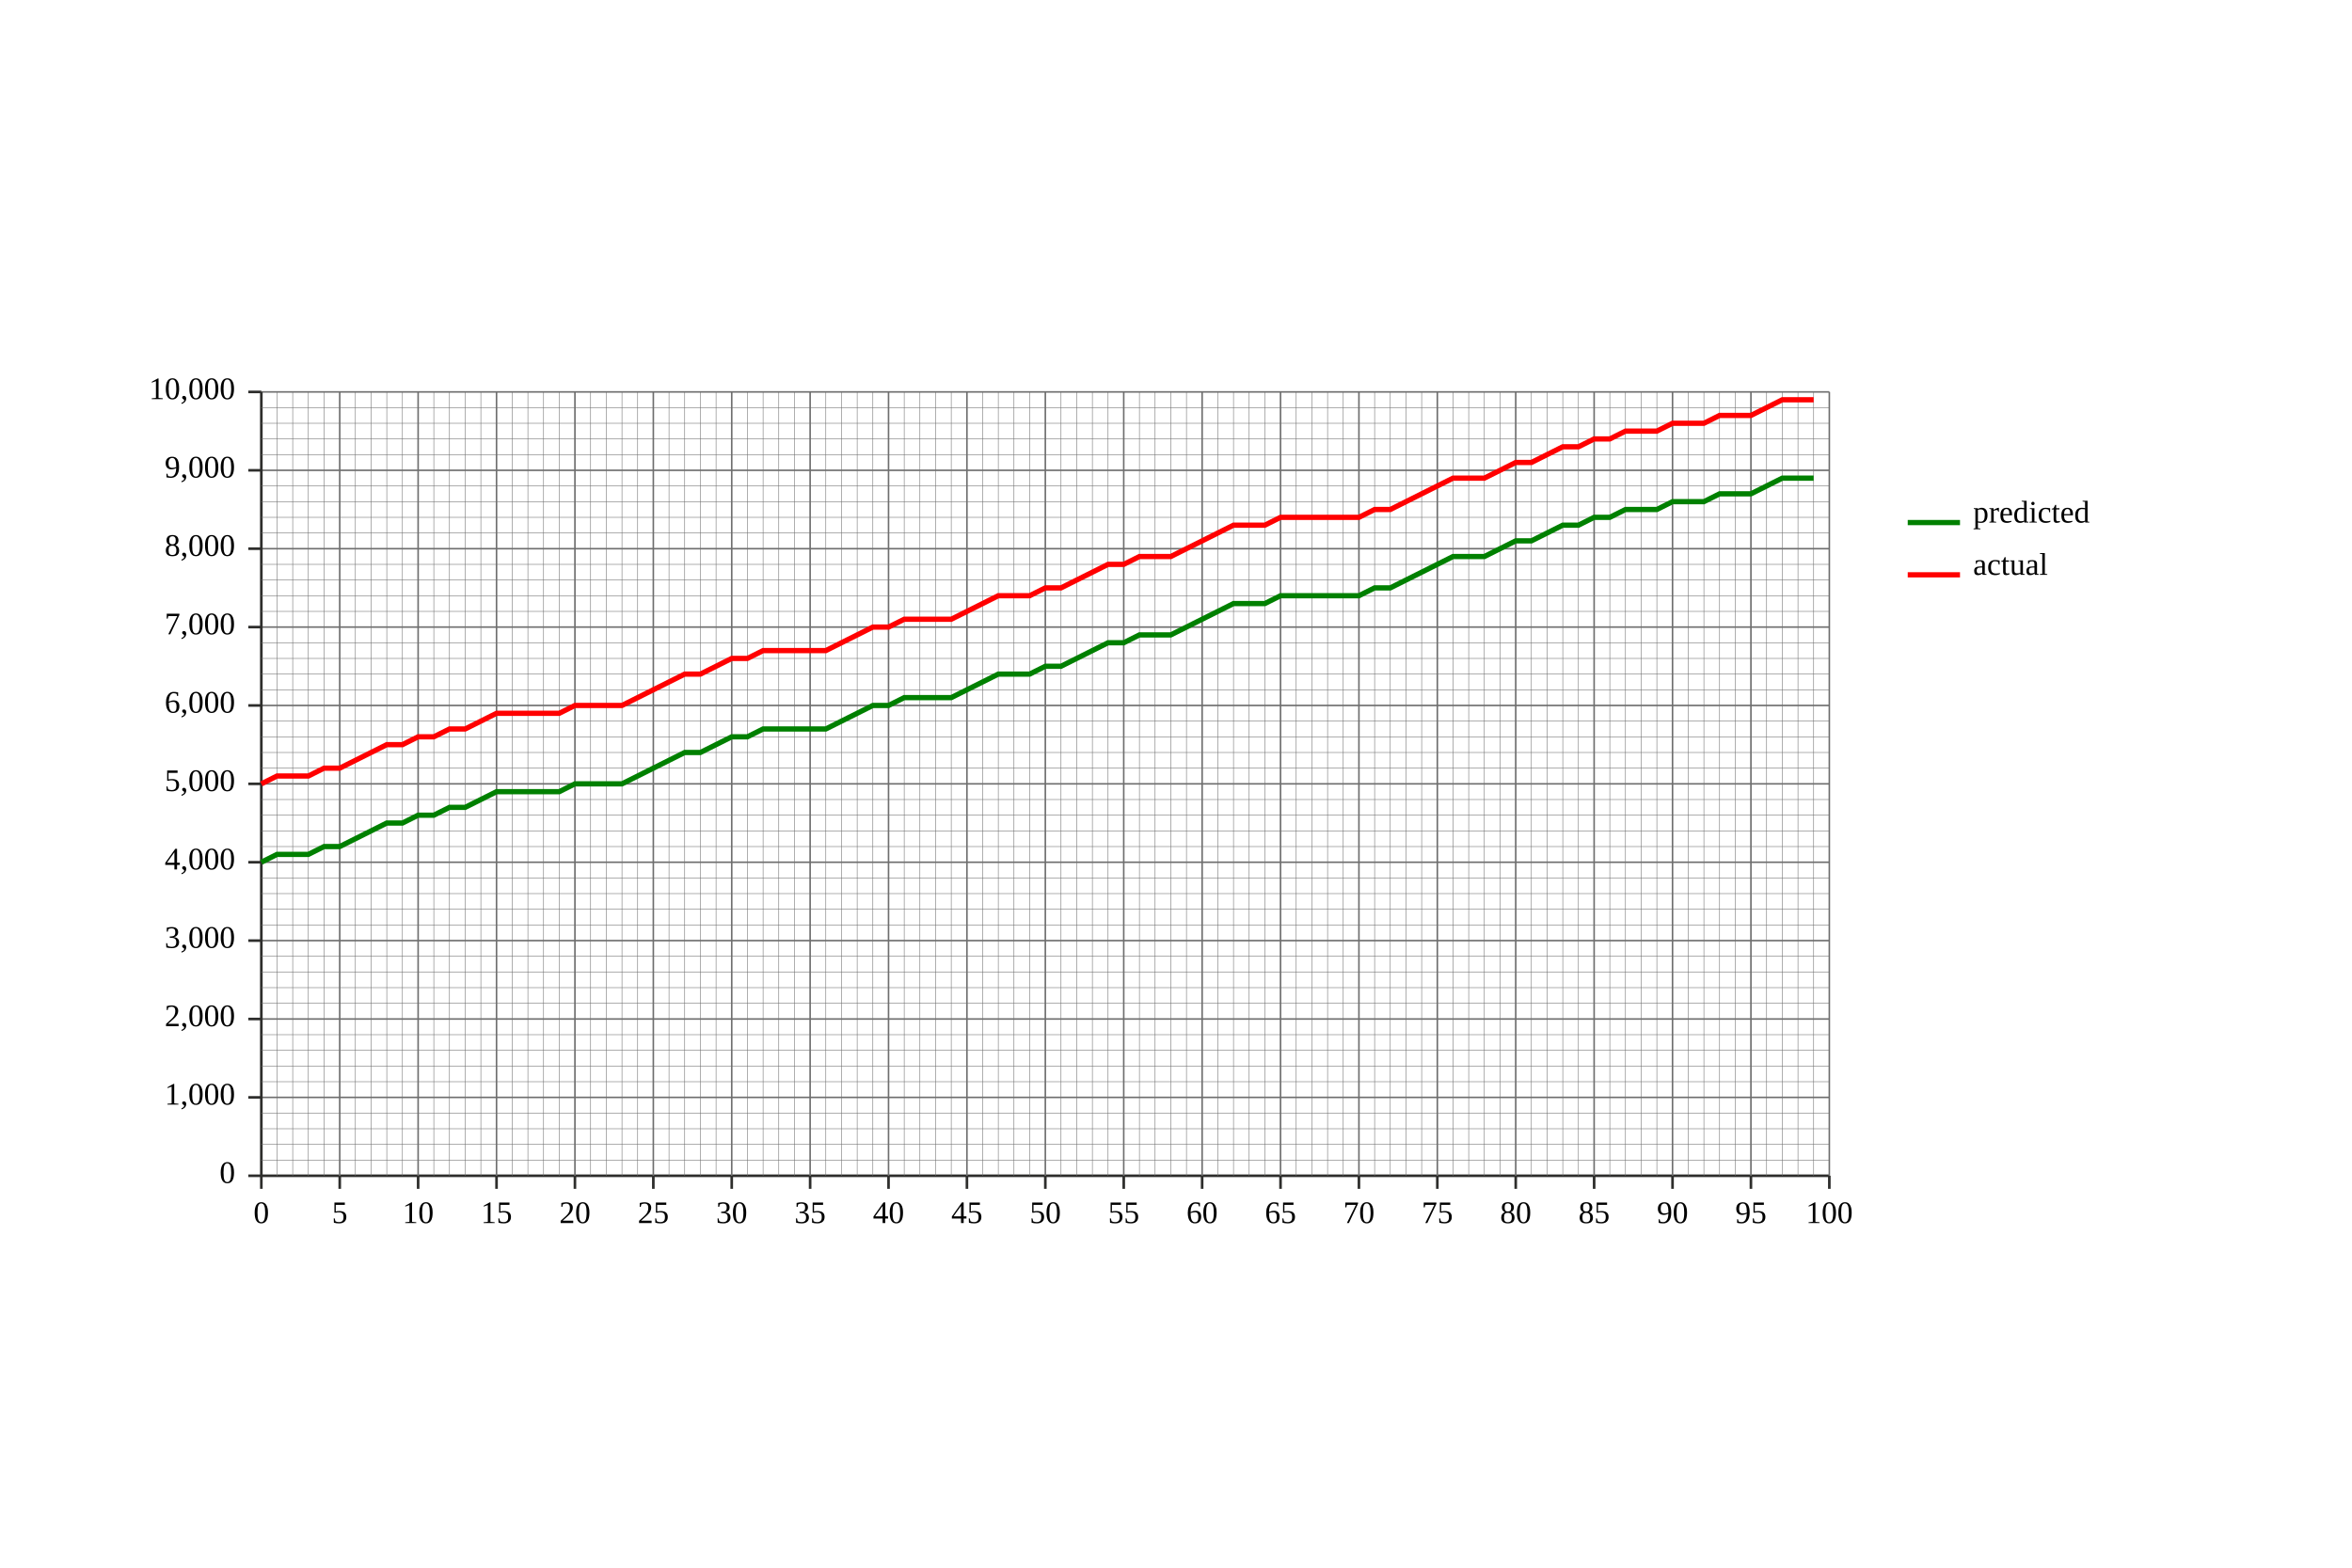
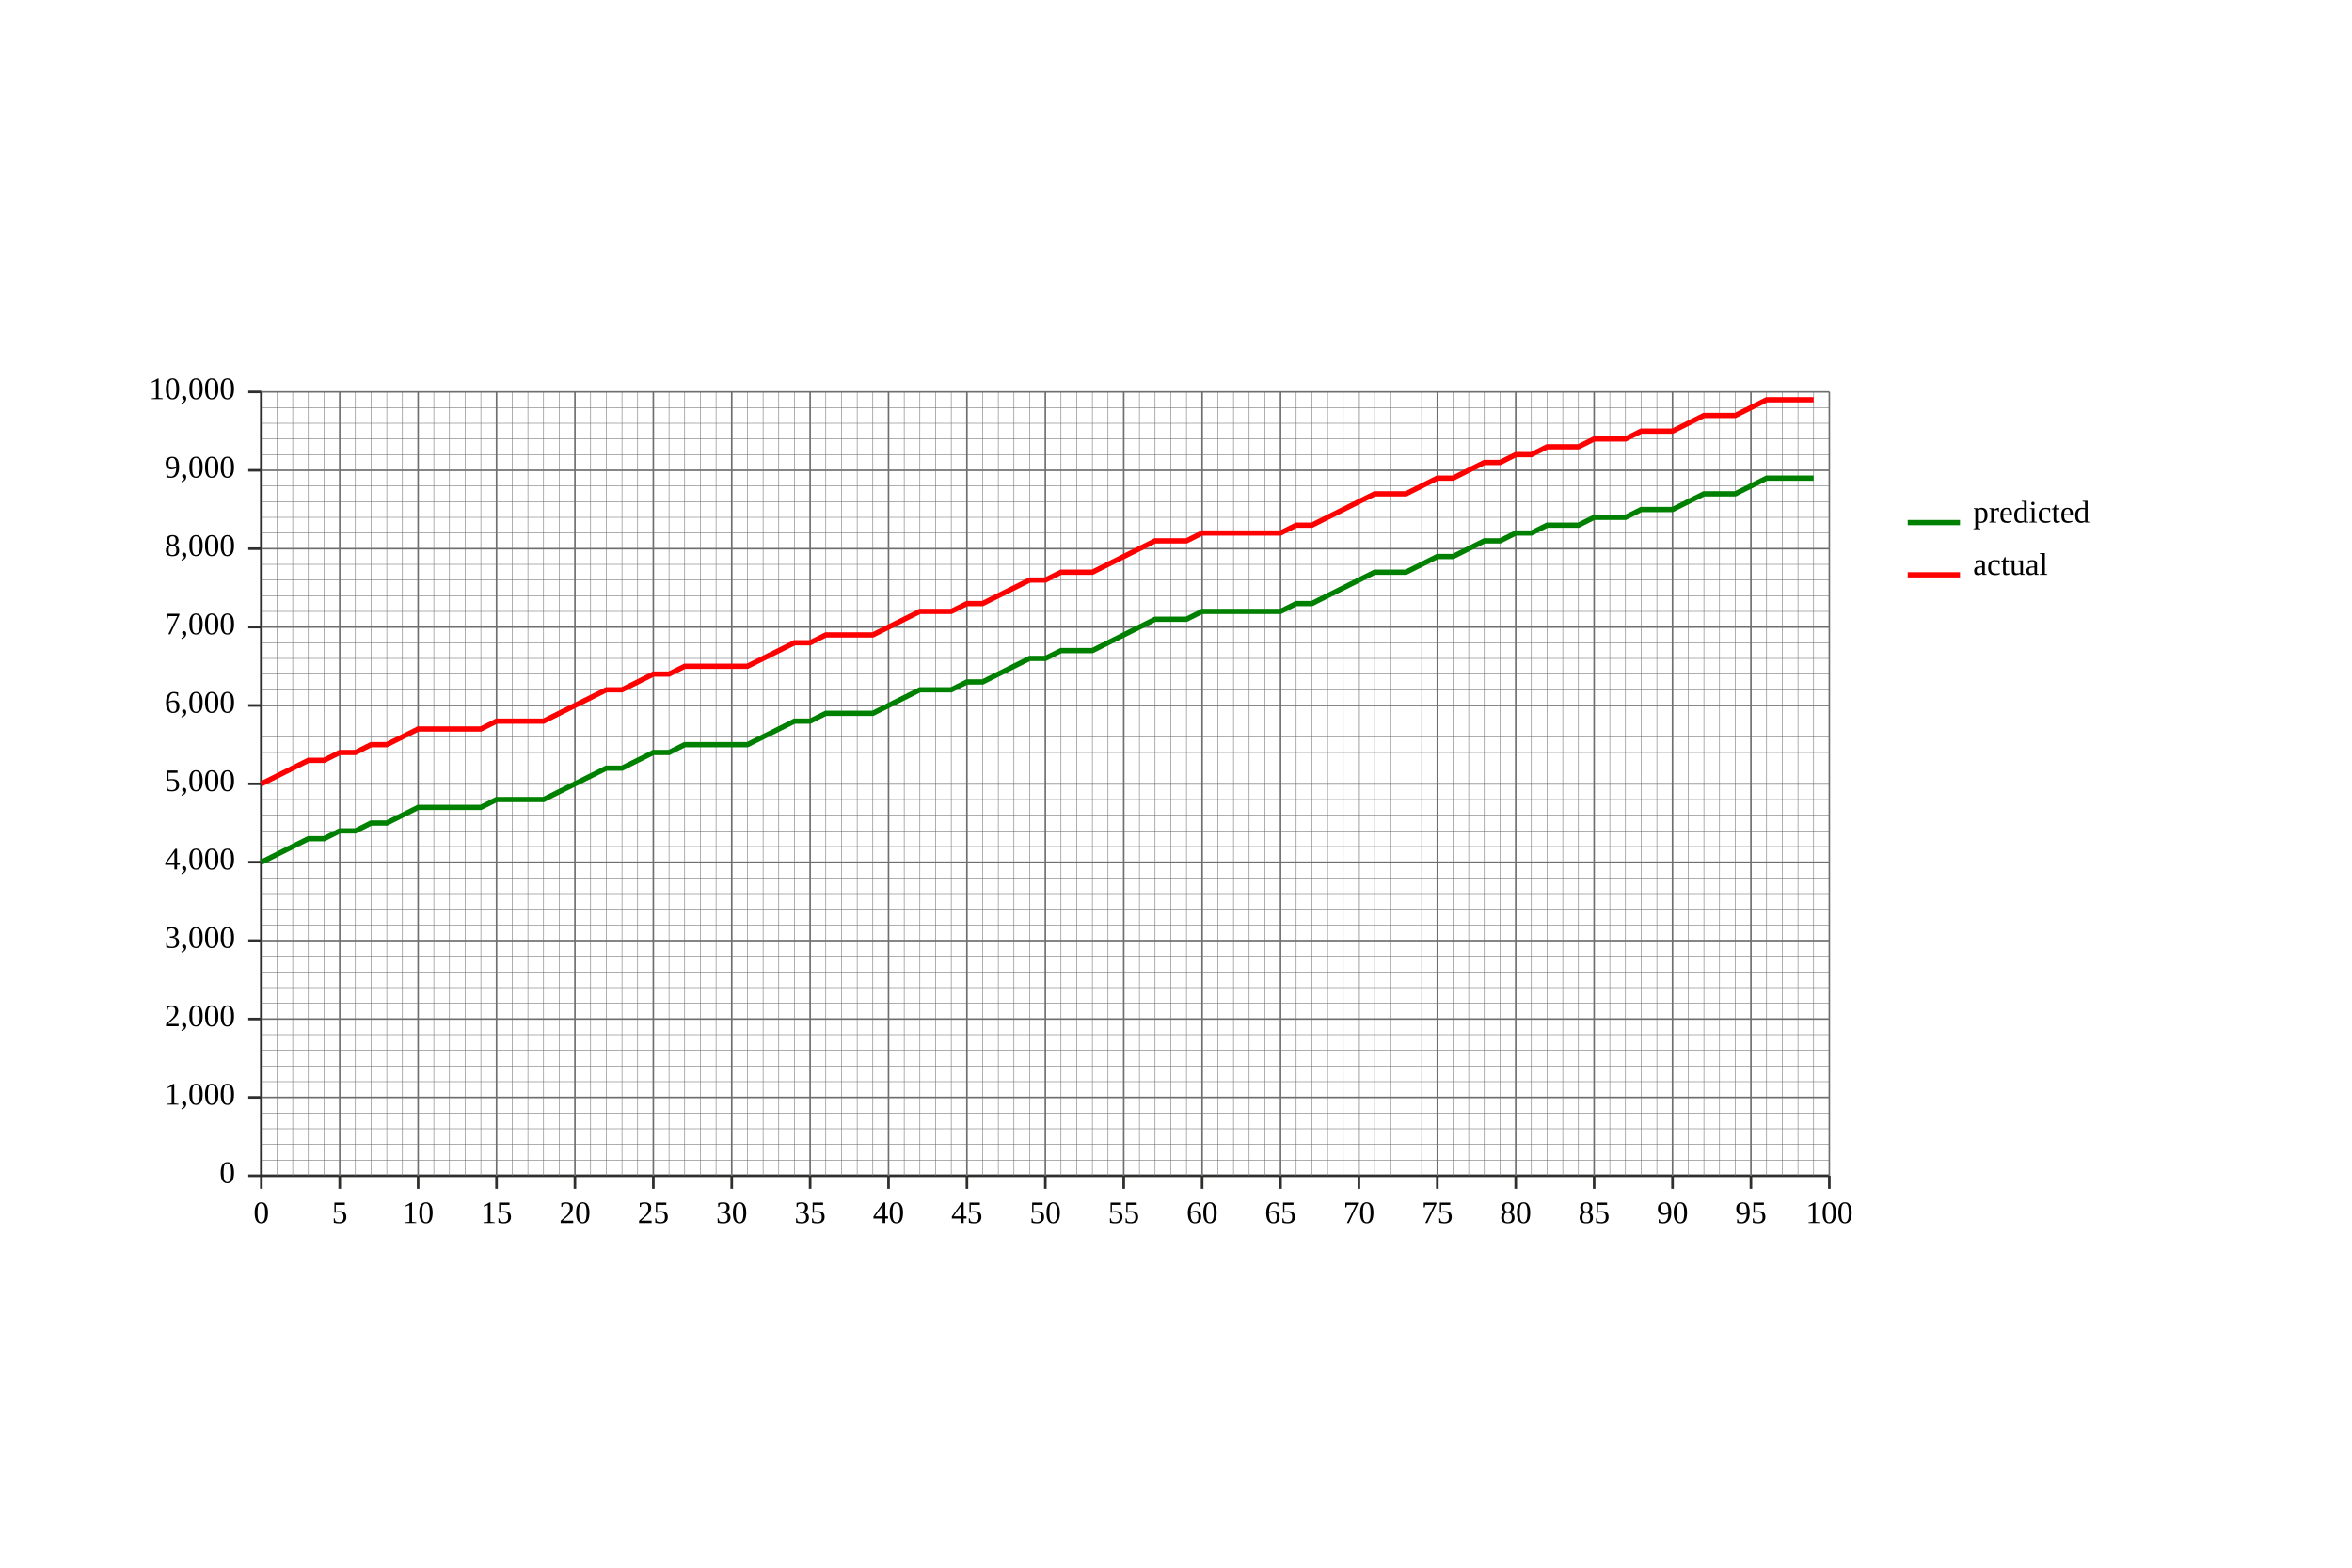
<svg xmlns="http://www.w3.org/2000/svg" viewBox="0 0 900 600">
  <line x1="100" y1="450" x2="700" y2="450" stroke="#2e2e2c" />
  <line x1="100.0" y1="450" x2="100.0" y2="455" stroke="#2e2e2c" />
  <line x1="130.0" y1="450" x2="130.0" y2="455" stroke="#2e2e2c" />
  <line x1="160.0" y1="450" x2="160.0" y2="455" stroke="#2e2e2c" />
  <line x1="190.0" y1="450" x2="190.0" y2="455" stroke="#2e2e2c" />
  <line x1="220.0" y1="450" x2="220.0" y2="455" stroke="#2e2e2c" />
  <line x1="250.0" y1="450" x2="250.0" y2="455" stroke="#2e2e2c" />
  <line x1="280.0" y1="450" x2="280.0" y2="455" stroke="#2e2e2c" />
  <line x1="310.0" y1="450" x2="310.0" y2="455" stroke="#2e2e2c" />
  <line x1="340.0" y1="450" x2="340.0" y2="455" stroke="#2e2e2c" />
  <line x1="370.0" y1="450" x2="370.0" y2="455" stroke="#2e2e2c" />
  <line x1="400.0" y1="450" x2="400.0" y2="455" stroke="#2e2e2c" />
  <line x1="430.0" y1="450" x2="430.0" y2="455" stroke="#2e2e2c" />
  <line x1="460.0" y1="450" x2="460.0" y2="455" stroke="#2e2e2c" />
  <line x1="490.0" y1="450" x2="490.0" y2="455" stroke="#2e2e2c" />
  <line x1="520.0" y1="450" x2="520.0" y2="455" stroke="#2e2e2c" />
  <line x1="550.0" y1="450" x2="550.0" y2="455" stroke="#2e2e2c" />
  <line x1="580.0" y1="450" x2="580.0" y2="455" stroke="#2e2e2c" />
  <line x1="610.0" y1="450" x2="610.0" y2="455" stroke="#2e2e2c" />
  <line x1="640.0" y1="450" x2="640.0" y2="455" stroke="#2e2e2c" />
  <line x1="670.0" y1="450" x2="670.0" y2="455" stroke="#2e2e2c" />
  <line x1="700.0" y1="450" x2="700.0" y2="455" stroke="#2e2e2c" />
  <text x="100.0" y="460" text-anchor="middle" dominant-baseline="hanging">0</text>
  <text x="130.0" y="460" text-anchor="middle" dominant-baseline="hanging">5</text>
  <text x="160.0" y="460" text-anchor="middle" dominant-baseline="hanging">10</text>
  <text x="190.0" y="460" text-anchor="middle" dominant-baseline="hanging">15</text>
  <text x="220.0" y="460" text-anchor="middle" dominant-baseline="hanging">20</text>
  <text x="250.0" y="460" text-anchor="middle" dominant-baseline="hanging">25</text>
  <text x="280.0" y="460" text-anchor="middle" dominant-baseline="hanging">30</text>
  <text x="310.0" y="460" text-anchor="middle" dominant-baseline="hanging">35</text>
  <text x="340.0" y="460" text-anchor="middle" dominant-baseline="hanging">40</text>
  <text x="370.0" y="460" text-anchor="middle" dominant-baseline="hanging">45</text>
  <text x="400.0" y="460" text-anchor="middle" dominant-baseline="hanging">50</text>
  <text x="430.0" y="460" text-anchor="middle" dominant-baseline="hanging">55</text>
  <text x="460.0" y="460" text-anchor="middle" dominant-baseline="hanging">60</text>
  <text x="490.0" y="460" text-anchor="middle" dominant-baseline="hanging">65</text>
  <text x="520.0" y="460" text-anchor="middle" dominant-baseline="hanging">70</text>
  <text x="550.0" y="460" text-anchor="middle" dominant-baseline="hanging">75</text>
  <text x="580.0" y="460" text-anchor="middle" dominant-baseline="hanging">80</text>
  <text x="610.0" y="460" text-anchor="middle" dominant-baseline="hanging">85</text>
  <text x="640.0" y="460" text-anchor="middle" dominant-baseline="hanging">90</text>
  <text x="670.0" y="460" text-anchor="middle" dominant-baseline="hanging">95</text>
  <text x="700.0" y="460" text-anchor="middle" dominant-baseline="hanging">100</text>
-   <line x1="100" y1="420.0" x2="700" y2="420.0" stroke="#6e6e6e" stroke-width="0.6" />
-   <line x1="100" y1="390.0" x2="700" y2="390.0" stroke="#6e6e6e" stroke-width="0.6" />
-   <line x1="100" y1="360.0" x2="700" y2="360.0" stroke="#6e6e6e" stroke-width="0.6" />
-   <line x1="100" y1="330.0" x2="700" y2="330.0" stroke="#6e6e6e" stroke-width="0.6" />
-   <line x1="100" y1="300.0" x2="700" y2="300.0" stroke="#6e6e6e" stroke-width="0.6" />
-   <line x1="100" y1="270.0" x2="700" y2="270.0" stroke="#6e6e6e" stroke-width="0.6" />
-   <line x1="100" y1="240.0" x2="700" y2="240.0" stroke="#6e6e6e" stroke-width="0.6" />
-   <line x1="100" y1="210.0" x2="700" y2="210.0" stroke="#6e6e6e" stroke-width="0.6" />
-   <line x1="100" y1="180.0" x2="700" y2="180.0" stroke="#6e6e6e" stroke-width="0.6" />
-   <line x1="100" y1="150.0" x2="700" y2="150.0" stroke="#6e6e6e" stroke-width="0.6" />
  <line x1="100" y1="150" x2="100" y2="450" stroke="#2e2e2c" />
  <line x1="95" y1="450.0" x2="100" y2="450.0" stroke="#2e2e2c" />
  <line x1="95" y1="420.0" x2="100" y2="420.0" stroke="#2e2e2c" />
  <line x1="95" y1="390.0" x2="100" y2="390.0" stroke="#2e2e2c" />
  <line x1="95" y1="360.0" x2="100" y2="360.0" stroke="#2e2e2c" />
  <line x1="95" y1="330.0" x2="100" y2="330.0" stroke="#2e2e2c" />
  <line x1="95" y1="300.0" x2="100" y2="300.0" stroke="#2e2e2c" />
  <line x1="95" y1="270.0" x2="100" y2="270.0" stroke="#2e2e2c" />
  <line x1="95" y1="240.0" x2="100" y2="240.0" stroke="#2e2e2c" />
  <line x1="95" y1="210.0" x2="100" y2="210.0" stroke="#2e2e2c" />
  <line x1="95" y1="180.0" x2="100" y2="180.0" stroke="#2e2e2c" />
  <line x1="95" y1="150.0" x2="100" y2="150.0" stroke="#2e2e2c" />
  <text x="90" y="450.0" text-anchor="end" dominant-baseline="middle">0</text>
  <text x="90" y="420.0" text-anchor="end" dominant-baseline="middle">1,000</text>
  <text x="90" y="390.0" text-anchor="end" dominant-baseline="middle">2,000</text>
  <text x="90" y="360.0" text-anchor="end" dominant-baseline="middle">3,000</text>
  <text x="90" y="330.0" text-anchor="end" dominant-baseline="middle">4,000</text>
  <text x="90" y="300.0" text-anchor="end" dominant-baseline="middle">5,000</text>
  <text x="90" y="270.0" text-anchor="end" dominant-baseline="middle">6,000</text>
  <text x="90" y="240.0" text-anchor="end" dominant-baseline="middle">7,000</text>
  <text x="90" y="210.0" text-anchor="end" dominant-baseline="middle">8,000</text>
  <text x="90" y="180.0" text-anchor="end" dominant-baseline="middle">9,000</text>
  <text x="90" y="150.0" text-anchor="end" dominant-baseline="middle">10,000</text>
  <line x1="130.0" y1="150" x2="130.0" y2="450" stroke="#6e6e6e" stroke-width="0.6" />
  <line x1="124.0" y1="150" x2="124.0" y2="450" stroke="#6e6e6e" stroke-width="0.2" />
  <line x1="118.0" y1="150" x2="118.0" y2="450" stroke="#6e6e6e" stroke-width="0.2" />
  <line x1="112.0" y1="150" x2="112.0" y2="450" stroke="#6e6e6e" stroke-width="0.2" />
  <line x1="106.0" y1="150" x2="106.0" y2="450" stroke="#6e6e6e" stroke-width="0.2" />
  <line x1="160.0" y1="150" x2="160.0" y2="450" stroke="#6e6e6e" stroke-width="0.6" />
  <line x1="154.0" y1="150" x2="154.0" y2="450" stroke="#6e6e6e" stroke-width="0.2" />
  <line x1="148.0" y1="150" x2="148.0" y2="450" stroke="#6e6e6e" stroke-width="0.2" />
  <line x1="142.0" y1="150" x2="142.0" y2="450" stroke="#6e6e6e" stroke-width="0.2" />
  <line x1="136.0" y1="150" x2="136.0" y2="450" stroke="#6e6e6e" stroke-width="0.2" />
  <line x1="190.0" y1="150" x2="190.0" y2="450" stroke="#6e6e6e" stroke-width="0.6" />
  <line x1="184.0" y1="150" x2="184.0" y2="450" stroke="#6e6e6e" stroke-width="0.2" />
  <line x1="178.0" y1="150" x2="178.0" y2="450" stroke="#6e6e6e" stroke-width="0.2" />
  <line x1="172.0" y1="150" x2="172.0" y2="450" stroke="#6e6e6e" stroke-width="0.2" />
  <line x1="166.0" y1="150" x2="166.0" y2="450" stroke="#6e6e6e" stroke-width="0.2" />
  <line x1="220.0" y1="150" x2="220.0" y2="450" stroke="#6e6e6e" stroke-width="0.6" />
  <line x1="214.0" y1="150" x2="214.0" y2="450" stroke="#6e6e6e" stroke-width="0.2" />
  <line x1="208.0" y1="150" x2="208.0" y2="450" stroke="#6e6e6e" stroke-width="0.2" />
  <line x1="202.0" y1="150" x2="202.0" y2="450" stroke="#6e6e6e" stroke-width="0.2" />
  <line x1="196.0" y1="150" x2="196.0" y2="450" stroke="#6e6e6e" stroke-width="0.2" />
  <line x1="250.0" y1="150" x2="250.0" y2="450" stroke="#6e6e6e" stroke-width="0.6" />
  <line x1="244.0" y1="150" x2="244.0" y2="450" stroke="#6e6e6e" stroke-width="0.2" />
  <line x1="238.0" y1="150" x2="238.0" y2="450" stroke="#6e6e6e" stroke-width="0.2" />
  <line x1="232.0" y1="150" x2="232.0" y2="450" stroke="#6e6e6e" stroke-width="0.2" />
  <line x1="226.0" y1="150" x2="226.0" y2="450" stroke="#6e6e6e" stroke-width="0.2" />
  <line x1="280.0" y1="150" x2="280.0" y2="450" stroke="#6e6e6e" stroke-width="0.6" />
  <line x1="274.0" y1="150" x2="274.0" y2="450" stroke="#6e6e6e" stroke-width="0.2" />
  <line x1="268.0" y1="150" x2="268.0" y2="450" stroke="#6e6e6e" stroke-width="0.2" />
  <line x1="262.0" y1="150" x2="262.0" y2="450" stroke="#6e6e6e" stroke-width="0.2" />
  <line x1="256.0" y1="150" x2="256.0" y2="450" stroke="#6e6e6e" stroke-width="0.2" />
  <line x1="310.0" y1="150" x2="310.0" y2="450" stroke="#6e6e6e" stroke-width="0.6" />
  <line x1="304.0" y1="150" x2="304.0" y2="450" stroke="#6e6e6e" stroke-width="0.2" />
  <line x1="298.0" y1="150" x2="298.0" y2="450" stroke="#6e6e6e" stroke-width="0.2" />
  <line x1="292.0" y1="150" x2="292.0" y2="450" stroke="#6e6e6e" stroke-width="0.2" />
  <line x1="286.0" y1="150" x2="286.0" y2="450" stroke="#6e6e6e" stroke-width="0.2" />
  <line x1="340.0" y1="150" x2="340.0" y2="450" stroke="#6e6e6e" stroke-width="0.6" />
  <line x1="334.0" y1="150" x2="334.0" y2="450" stroke="#6e6e6e" stroke-width="0.2" />
  <line x1="328.0" y1="150" x2="328.0" y2="450" stroke="#6e6e6e" stroke-width="0.2" />
  <line x1="322.0" y1="150" x2="322.0" y2="450" stroke="#6e6e6e" stroke-width="0.2" />
  <line x1="316.0" y1="150" x2="316.0" y2="450" stroke="#6e6e6e" stroke-width="0.2" />
  <line x1="370.0" y1="150" x2="370.0" y2="450" stroke="#6e6e6e" stroke-width="0.6" />
  <line x1="364.0" y1="150" x2="364.0" y2="450" stroke="#6e6e6e" stroke-width="0.2" />
  <line x1="358.0" y1="150" x2="358.0" y2="450" stroke="#6e6e6e" stroke-width="0.2" />
  <line x1="352.0" y1="150" x2="352.0" y2="450" stroke="#6e6e6e" stroke-width="0.2" />
  <line x1="346.0" y1="150" x2="346.0" y2="450" stroke="#6e6e6e" stroke-width="0.2" />
  <line x1="400.0" y1="150" x2="400.0" y2="450" stroke="#6e6e6e" stroke-width="0.6" />
  <line x1="394.0" y1="150" x2="394.0" y2="450" stroke="#6e6e6e" stroke-width="0.2" />
  <line x1="388.0" y1="150" x2="388.0" y2="450" stroke="#6e6e6e" stroke-width="0.2" />
  <line x1="382.0" y1="150" x2="382.0" y2="450" stroke="#6e6e6e" stroke-width="0.2" />
  <line x1="376.0" y1="150" x2="376.0" y2="450" stroke="#6e6e6e" stroke-width="0.2" />
  <line x1="430.0" y1="150" x2="430.0" y2="450" stroke="#6e6e6e" stroke-width="0.6" />
  <line x1="424.0" y1="150" x2="424.0" y2="450" stroke="#6e6e6e" stroke-width="0.2" />
  <line x1="418.0" y1="150" x2="418.0" y2="450" stroke="#6e6e6e" stroke-width="0.2" />
  <line x1="412.0" y1="150" x2="412.0" y2="450" stroke="#6e6e6e" stroke-width="0.2" />
  <line x1="406.0" y1="150" x2="406.0" y2="450" stroke="#6e6e6e" stroke-width="0.2" />
  <line x1="460.0" y1="150" x2="460.0" y2="450" stroke="#6e6e6e" stroke-width="0.6" />
  <line x1="454.0" y1="150" x2="454.0" y2="450" stroke="#6e6e6e" stroke-width="0.2" />
  <line x1="448.0" y1="150" x2="448.0" y2="450" stroke="#6e6e6e" stroke-width="0.2" />
  <line x1="442.0" y1="150" x2="442.0" y2="450" stroke="#6e6e6e" stroke-width="0.2" />
  <line x1="436.0" y1="150" x2="436.0" y2="450" stroke="#6e6e6e" stroke-width="0.2" />
  <line x1="490.0" y1="150" x2="490.0" y2="450" stroke="#6e6e6e" stroke-width="0.6" />
  <line x1="484.0" y1="150" x2="484.0" y2="450" stroke="#6e6e6e" stroke-width="0.2" />
  <line x1="478.0" y1="150" x2="478.0" y2="450" stroke="#6e6e6e" stroke-width="0.2" />
  <line x1="472.0" y1="150" x2="472.0" y2="450" stroke="#6e6e6e" stroke-width="0.2" />
  <line x1="466.0" y1="150" x2="466.0" y2="450" stroke="#6e6e6e" stroke-width="0.2" />
  <line x1="520.0" y1="150" x2="520.0" y2="450" stroke="#6e6e6e" stroke-width="0.6" />
  <line x1="514.0" y1="150" x2="514.0" y2="450" stroke="#6e6e6e" stroke-width="0.2" />
  <line x1="508.0" y1="150" x2="508.0" y2="450" stroke="#6e6e6e" stroke-width="0.2" />
  <line x1="502.0" y1="150" x2="502.0" y2="450" stroke="#6e6e6e" stroke-width="0.2" />
  <line x1="496.0" y1="150" x2="496.0" y2="450" stroke="#6e6e6e" stroke-width="0.2" />
  <line x1="550.0" y1="150" x2="550.0" y2="450" stroke="#6e6e6e" stroke-width="0.6" />
  <line x1="544.0" y1="150" x2="544.0" y2="450" stroke="#6e6e6e" stroke-width="0.2" />
  <line x1="538.0" y1="150" x2="538.0" y2="450" stroke="#6e6e6e" stroke-width="0.2" />
  <line x1="532.0" y1="150" x2="532.0" y2="450" stroke="#6e6e6e" stroke-width="0.2" />
  <line x1="526.0" y1="150" x2="526.0" y2="450" stroke="#6e6e6e" stroke-width="0.2" />
  <line x1="580.0" y1="150" x2="580.0" y2="450" stroke="#6e6e6e" stroke-width="0.6" />
  <line x1="574.0" y1="150" x2="574.0" y2="450" stroke="#6e6e6e" stroke-width="0.2" />
  <line x1="568.0" y1="150" x2="568.0" y2="450" stroke="#6e6e6e" stroke-width="0.2" />
  <line x1="562.0" y1="150" x2="562.0" y2="450" stroke="#6e6e6e" stroke-width="0.2" />
  <line x1="556.0" y1="150" x2="556.0" y2="450" stroke="#6e6e6e" stroke-width="0.2" />
  <line x1="610.0" y1="150" x2="610.0" y2="450" stroke="#6e6e6e" stroke-width="0.6" />
  <line x1="604.0" y1="150" x2="604.0" y2="450" stroke="#6e6e6e" stroke-width="0.2" />
  <line x1="598.0" y1="150" x2="598.0" y2="450" stroke="#6e6e6e" stroke-width="0.2" />
  <line x1="592.0" y1="150" x2="592.0" y2="450" stroke="#6e6e6e" stroke-width="0.2" />
  <line x1="586.0" y1="150" x2="586.0" y2="450" stroke="#6e6e6e" stroke-width="0.2" />
  <line x1="640.0" y1="150" x2="640.0" y2="450" stroke="#6e6e6e" stroke-width="0.6" />
  <line x1="634.0" y1="150" x2="634.0" y2="450" stroke="#6e6e6e" stroke-width="0.2" />
  <line x1="628.0" y1="150" x2="628.0" y2="450" stroke="#6e6e6e" stroke-width="0.2" />
  <line x1="622.0" y1="150" x2="622.0" y2="450" stroke="#6e6e6e" stroke-width="0.2" />
  <line x1="616.0" y1="150" x2="616.0" y2="450" stroke="#6e6e6e" stroke-width="0.2" />
  <line x1="670.0" y1="150" x2="670.0" y2="450" stroke="#6e6e6e" stroke-width="0.6" />
  <line x1="664.0" y1="150" x2="664.0" y2="450" stroke="#6e6e6e" stroke-width="0.2" />
  <line x1="658.0" y1="150" x2="658.0" y2="450" stroke="#6e6e6e" stroke-width="0.2" />
  <line x1="652.0" y1="150" x2="652.0" y2="450" stroke="#6e6e6e" stroke-width="0.2" />
  <line x1="646.0" y1="150" x2="646.0" y2="450" stroke="#6e6e6e" stroke-width="0.2" />
  <line x1="700.0" y1="150" x2="700.0" y2="450" stroke="#6e6e6e" stroke-width="0.6" />
  <line x1="694.0" y1="150" x2="694.0" y2="450" stroke="#6e6e6e" stroke-width="0.2" />
  <line x1="688.0" y1="150" x2="688.0" y2="450" stroke="#6e6e6e" stroke-width="0.2" />
  <line x1="682.0" y1="150" x2="682.0" y2="450" stroke="#6e6e6e" stroke-width="0.2" />
  <line x1="676.0" y1="150" x2="676.0" y2="450" stroke="#6e6e6e" stroke-width="0.2" />
+   <line x1="100" y1="420.0" x2="700" y2="420.0" stroke="#6e6e6e" stroke-width="0.6" />
  <line x1="100" y1="426.0" x2="700" y2="426.0" stroke="#6e6e6e" stroke-width="0.2" />
  <line x1="100" y1="432.0" x2="700" y2="432.0" stroke="#6e6e6e" stroke-width="0.2" />
  <line x1="100" y1="438.0" x2="700" y2="438.0" stroke="#6e6e6e" stroke-width="0.2" />
  <line x1="100" y1="444.0" x2="700" y2="444.0" stroke="#6e6e6e" stroke-width="0.2" />
+   <line x1="100" y1="390.0" x2="700" y2="390.0" stroke="#6e6e6e" stroke-width="0.6" />
  <line x1="100" y1="396.0" x2="700" y2="396.0" stroke="#6e6e6e" stroke-width="0.2" />
  <line x1="100" y1="402.0" x2="700" y2="402.0" stroke="#6e6e6e" stroke-width="0.2" />
  <line x1="100" y1="408.0" x2="700" y2="408.0" stroke="#6e6e6e" stroke-width="0.2" />
  <line x1="100" y1="414.0" x2="700" y2="414.0" stroke="#6e6e6e" stroke-width="0.2" />
+   <line x1="100" y1="360.0" x2="700" y2="360.0" stroke="#6e6e6e" stroke-width="0.6" />
  <line x1="100" y1="366.0" x2="700" y2="366.0" stroke="#6e6e6e" stroke-width="0.2" />
  <line x1="100" y1="372.0" x2="700" y2="372.0" stroke="#6e6e6e" stroke-width="0.2" />
  <line x1="100" y1="378.0" x2="700" y2="378.0" stroke="#6e6e6e" stroke-width="0.2" />
  <line x1="100" y1="384.0" x2="700" y2="384.0" stroke="#6e6e6e" stroke-width="0.2" />
+   <line x1="100" y1="330.0" x2="700" y2="330.0" stroke="#6e6e6e" stroke-width="0.6" />
  <line x1="100" y1="336.0" x2="700" y2="336.0" stroke="#6e6e6e" stroke-width="0.2" />
  <line x1="100" y1="342.0" x2="700" y2="342.0" stroke="#6e6e6e" stroke-width="0.2" />
  <line x1="100" y1="348.0" x2="700" y2="348.0" stroke="#6e6e6e" stroke-width="0.2" />
  <line x1="100" y1="354.0" x2="700" y2="354.0" stroke="#6e6e6e" stroke-width="0.2" />
+   <line x1="100" y1="300.0" x2="700" y2="300.0" stroke="#6e6e6e" stroke-width="0.6" />
  <line x1="100" y1="306.0" x2="700" y2="306.0" stroke="#6e6e6e" stroke-width="0.2" />
  <line x1="100" y1="312.0" x2="700" y2="312.0" stroke="#6e6e6e" stroke-width="0.2" />
  <line x1="100" y1="318.0" x2="700" y2="318.0" stroke="#6e6e6e" stroke-width="0.2" />
  <line x1="100" y1="324.0" x2="700" y2="324.0" stroke="#6e6e6e" stroke-width="0.2" />
+   <line x1="100" y1="270.0" x2="700" y2="270.0" stroke="#6e6e6e" stroke-width="0.6" />
  <line x1="100" y1="276.0" x2="700" y2="276.0" stroke="#6e6e6e" stroke-width="0.2" />
  <line x1="100" y1="282.0" x2="700" y2="282.0" stroke="#6e6e6e" stroke-width="0.2" />
  <line x1="100" y1="288.0" x2="700" y2="288.0" stroke="#6e6e6e" stroke-width="0.2" />
  <line x1="100" y1="294.0" x2="700" y2="294.0" stroke="#6e6e6e" stroke-width="0.2" />
+   <line x1="100" y1="240.0" x2="700" y2="240.0" stroke="#6e6e6e" stroke-width="0.6" />
  <line x1="100" y1="246.0" x2="700" y2="246.0" stroke="#6e6e6e" stroke-width="0.2" />
  <line x1="100" y1="252.0" x2="700" y2="252.0" stroke="#6e6e6e" stroke-width="0.2" />
  <line x1="100" y1="258.0" x2="700" y2="258.0" stroke="#6e6e6e" stroke-width="0.2" />
  <line x1="100" y1="264.0" x2="700" y2="264.0" stroke="#6e6e6e" stroke-width="0.2" />
+   <line x1="100" y1="210.0" x2="700" y2="210.0" stroke="#6e6e6e" stroke-width="0.6" />
  <line x1="100" y1="216.0" x2="700" y2="216.0" stroke="#6e6e6e" stroke-width="0.2" />
  <line x1="100" y1="222.0" x2="700" y2="222.0" stroke="#6e6e6e" stroke-width="0.2" />
  <line x1="100" y1="228.0" x2="700" y2="228.0" stroke="#6e6e6e" stroke-width="0.2" />
  <line x1="100" y1="234.0" x2="700" y2="234.0" stroke="#6e6e6e" stroke-width="0.2" />
+   <line x1="100" y1="180.0" x2="700" y2="180.0" stroke="#6e6e6e" stroke-width="0.6" />
  <line x1="100" y1="186.0" x2="700" y2="186.0" stroke="#6e6e6e" stroke-width="0.2" />
  <line x1="100" y1="192.0" x2="700" y2="192.0" stroke="#6e6e6e" stroke-width="0.2" />
  <line x1="100" y1="198.0" x2="700" y2="198.0" stroke="#6e6e6e" stroke-width="0.2" />
  <line x1="100" y1="204.0" x2="700" y2="204.0" stroke="#6e6e6e" stroke-width="0.2" />
+   <line x1="100" y1="150.0" x2="700" y2="150.0" stroke="#6e6e6e" stroke-width="0.6" />
  <line x1="100" y1="156.0" x2="700" y2="156.0" stroke="#6e6e6e" stroke-width="0.2" />
  <line x1="100" y1="162.0" x2="700" y2="162.0" stroke="#6e6e6e" stroke-width="0.2" />
  <line x1="100" y1="168.0" x2="700" y2="168.0" stroke="#6e6e6e" stroke-width="0.2" />
  <line x1="100" y1="174.0" x2="700" y2="174.0" stroke="#6e6e6e" stroke-width="0.2" />
  <line x1="730" y1="200" x2="750" y2="200" stroke-width="2" stroke="green" />
  <line x1="730" y1="220" x2="750" y2="220" stroke-width="2" stroke="red" />
  <text x="755" y="200" alignment-baseline="middle">predicted</text>
  <text x="755" y="220" alignment-baseline="middle">actual</text>
-   <path d="M 100.0 330.0 L 106.0 327.0 L 112.0 327.0 L 118.0 327.0 L 124.0 324.0 L 130.0 324.0 L 136.0 321.0 L 142.0 318.0 L 148.0 315.0 L 154.0 315.0 L 160.0 312.0 L 166.0 312.0 L 172.0 309.0 L 178.0 309.0 L 184.0 306.0 L 190.0 303.0 L 196.0 303.0 L 202.0 303.0 L 208.0 303.0 L 214.0 303.0 L 220.0 300.0 L 226.0 300.0 L 232.0 300.0 L 238.0 300.0 L 244.0 297.0 L 250.0 294.0 L 256.0 291.0 L 262.0 288.0 L 268.0 288.0 L 274.0 285.0 L 280.0 282.0 L 286.0 282.0 L 292.0 279.0 L 298.0 279.0 L 304.0 279.0 L 310.0 279.0 L 316.0 279.0 L 322.0 276.0 L 328.0 273.0 L 334.0 270.0 L 340.0 270.0 L 346.0 267.0 L 352.0 267.0 L 358.0 267.0 L 364.0 267.0 L 370.0 264.0 L 376.0 261.0 L 382.0 258.0 L 388.0 258.0 L 394.0 258.0 L 400.0 255.0 L 406.0 255.0 L 412.0 252.0 L 418.0 249.0 L 424.0 246.0 L 430.0 246.0 L 436 243.0 L 442 243.0 L 448.0 243.0 L 454.0 240.0 L 460.0 237.0 L 466.0 234.0 L 472.0 231.0 L 478.0 231.0 L 484.0 231.0 L 490.0 228.0 L 496.0 228.0 L 502.0 228.0 L 508 228.0 L 514.0 228.0 L 520.0 228.0 L 526.0 225.0 L 532.0 225.0 L 538.0 222.0 L 544.0 219.0 L 550.0 216.0 L 556.0 213.0 L 562.0 213.0 L 568.0 213.0 L 574.0 210.0 L 580.0 207.0 L 586.0 207.0 L 592.0 204.0 L 598.0 201.0 L 604.0 201.0 L 610.0 198.0 L 616.0 198.0 L 622.0 195.0 L 628.0 195.0 L 634.0 195.0 L 640.0 192.0 L 646.0 192.0 L 652.0 192.0 L 658.0 189.0 L 664.0 189.0 L 670.0 189.0 L 676.0 186.0 L 682.0 183.0 L 688.0 183.0 L 694.0 183.0" fill="none" stroke-width="2" stroke="green" />
-   <path d="M 100.0 300.0 L 106.0 297.0 L 112.0 297.0 L 118.0 297.0 L 124.0 294.0 L 130.0 294.0 L 136.0 291.0 L 142.0 288.0 L 148.0 285.0 L 154.0 285.0 L 160.0 282.0 L 166.0 282.0 L 172.0 279.0 L 178.0 279.0 L 184.0 276.0 L 190.0 273.0 L 196.0 273.0 L 202.0 273.0 L 208.0 273.0 L 214.0 273.0 L 220.0 270.0 L 226.0 270.0 L 232.0 270.0 L 238.0 270.0 L 244.0 267.0 L 250.0 264.0 L 256.0 261.0 L 262.0 258.0 L 268.0 258.0 L 274.0 255.0 L 280.0 252.0 L 286.0 252.0 L 292.0 249.0 L 298.0 249.0 L 304.0 249.0 L 310.0 249.0 L 316.0 249.0 L 322.0 246.0 L 328.0 243.0 L 334.0 240.0 L 340.0 240.0 L 346.0 237.0 L 352.0 237.0 L 358.0 237.0 L 364.0 237.0 L 370.0 234.0 L 376.0 231.0 L 382.0 228.0 L 388.0 228.0 L 394.0 228.0 L 400.0 225.0 L 406.0 225.0 L 412.0 222.0 L 418.0 219.0 L 424.0 216.0 L 430.0 216.0 L 436 213.0 L 442 213.0 L 448.0 213.0 L 454.0 210.0 L 460.0 207.0 L 466.0 204.0 L 472.0 201.0 L 478.0 201.0 L 484.0 201.0 L 490.0 198.0 L 496.0 198.0 L 502.0 198.0 L 508 198.0 L 514.0 198.0 L 520.0 198.0 L 526.0 195.0 L 532.0 195.0 L 538.0 192.0 L 544.0 189.0 L 550.0 186.0 L 556.0 183.0 L 562.0 183.0 L 568.0 183.0 L 574.0 180.0 L 580.0 177.0 L 586.0 177.0 L 592.0 174.0 L 598.0 171.0 L 604.0 171.0 L 610.0 168.0 L 616.0 168.0 L 622.0 165.0 L 628.0 165.0 L 634.0 165.0 L 640.0 162.0 L 646.0 162.0 L 652.0 162.0 L 658.0 159.0 L 664.0 159.0 L 670.0 159.0 L 676.0 156.0 L 682.0 153.0 L 688.0 153.0 L 694.0 153.0" fill="none" stroke-width="2" stroke="red" />
+   <path d="M 100.0 330.0 L 106.0 327.0 L 112.0 324.0 L 118.0 321.0 L 124.0 321.0 L 130.0 318.0 L 136.0 318.0 L 142.0 315.0 L 148.0 315.0 L 154.0 312.0 L 160.0 309.0 L 166.0 309.0 L 172.0 309.0 L 178.0 309.0 L 184.0 309.0 L 190.0 306.0 L 196.0 306.0 L 202.0 306.0 L 208.0 306.0 L 214.0 303.0 L 220.0 300.0 L 226.0 297.0 L 232.0 294.0 L 238.0 294.0 L 244.0 291.0 L 250.0 288.0 L 256.0 288.0 L 262.0 285.0 L 268.0 285.0 L 274.0 285.0 L 280.0 285.0 L 286.0 285.0 L 292.0 282.0 L 298.0 279.0 L 304.0 276.0 L 310.0 276.0 L 316.0 273.0 L 322.0 273.0 L 328.0 273.0 L 334.0 273.0 L 340.0 270.0 L 346.0 267.0 L 352.0 264.0 L 358.0 264.0 L 364.0 264.0 L 370.0 261.0 L 376.0 261.0 L 382.0 258.0 L 388.0 255.0 L 394.0 252.0 L 400.0 252.0 L 406.0 249.0 L 412.0 249.0 L 418.0 249.0 L 424.0 246.0 L 430.0 243.0 L 436 240.0 L 442 237.0 L 448.0 237.0 L 454.0 237.0 L 460.0 234.0 L 466.0 234.0 L 472.0 234.0 L 478.0 234.0 L 484.0 234.0 L 490.0 234.0 L 496.0 231.0 L 502.0 231.0 L 508 228.0 L 514.0 225.0 L 520.0 222.0 L 526.0 219.0 L 532.0 219.0 L 538.0 219.0 L 544.0 216.0 L 550.0 213.0 L 556.0 213.0 L 562.0 210.0 L 568.0 207.0 L 574.0 207.0 L 580.0 204.0 L 586.0 204.0 L 592.0 201.0 L 598.0 201.0 L 604.0 201.0 L 610.0 198.0 L 616.0 198.0 L 622.0 198.0 L 628.0 195.0 L 634.0 195.0 L 640.0 195.0 L 646.0 192.0 L 652.0 189.0 L 658.0 189.0 L 664.0 189.0 L 670.0 186.0 L 676.0 183.0 L 682.0 183.0 L 688.0 183.0 L 694.0 183.0" fill="none" stroke-width="2" stroke="green" />
+   <path d="M 100.0 300.0 L 106.0 297.0 L 112.0 294.0 L 118.0 291.0 L 124.0 291.0 L 130.0 288.0 L 136.0 288.0 L 142.0 285.0 L 148.0 285.0 L 154.0 282.0 L 160.0 279.0 L 166.0 279.0 L 172.0 279.0 L 178.0 279.0 L 184.0 279.0 L 190.0 276.0 L 196.0 276.0 L 202.0 276.0 L 208.0 276.0 L 214.0 273.0 L 220.0 270.0 L 226.0 267.0 L 232.0 264.0 L 238.0 264.0 L 244.0 261.0 L 250.0 258.0 L 256.0 258.0 L 262.0 255.0 L 268.0 255.0 L 274.0 255.0 L 280.0 255.0 L 286.0 255.0 L 292.0 252.0 L 298.0 249.0 L 304.0 246.0 L 310.0 246.0 L 316.0 243.0 L 322.0 243.0 L 328.0 243.0 L 334.0 243.0 L 340.0 240.0 L 346.0 237.0 L 352.0 234.0 L 358.0 234.0 L 364.0 234.0 L 370.0 231.0 L 376.0 231.0 L 382.0 228.0 L 388.0 225.0 L 394.0 222.0 L 400.0 222.0 L 406.0 219.0 L 412.0 219.0 L 418.0 219.0 L 424.0 216.0 L 430.0 213.0 L 436 210.0 L 442 207.0 L 448.0 207.0 L 454.0 207.0 L 460.0 204.0 L 466.0 204.0 L 472.0 204.0 L 478.0 204.0 L 484.0 204.0 L 490.0 204.0 L 496.0 201.0 L 502.0 201.0 L 508 198.0 L 514.0 195.0 L 520.0 192.0 L 526.0 189.0 L 532.0 189.0 L 538.0 189.0 L 544.0 186.0 L 550.0 183.0 L 556.0 183.0 L 562.0 180.0 L 568.0 177.0 L 574.0 177.0 L 580.0 174.0 L 586.0 174.0 L 592.0 171.0 L 598.0 171.0 L 604.0 171.0 L 610.0 168.0 L 616.0 168.0 L 622.0 168.0 L 628.0 165.0 L 634.0 165.0 L 640.0 165.0 L 646.0 162.0 L 652.0 159.0 L 658.0 159.0 L 664.0 159.0 L 670.0 156.0 L 676.0 153.0 L 682.0 153.0 L 688.0 153.0 L 694.0 153.0" fill="none" stroke-width="2" stroke="red" />
</svg>
